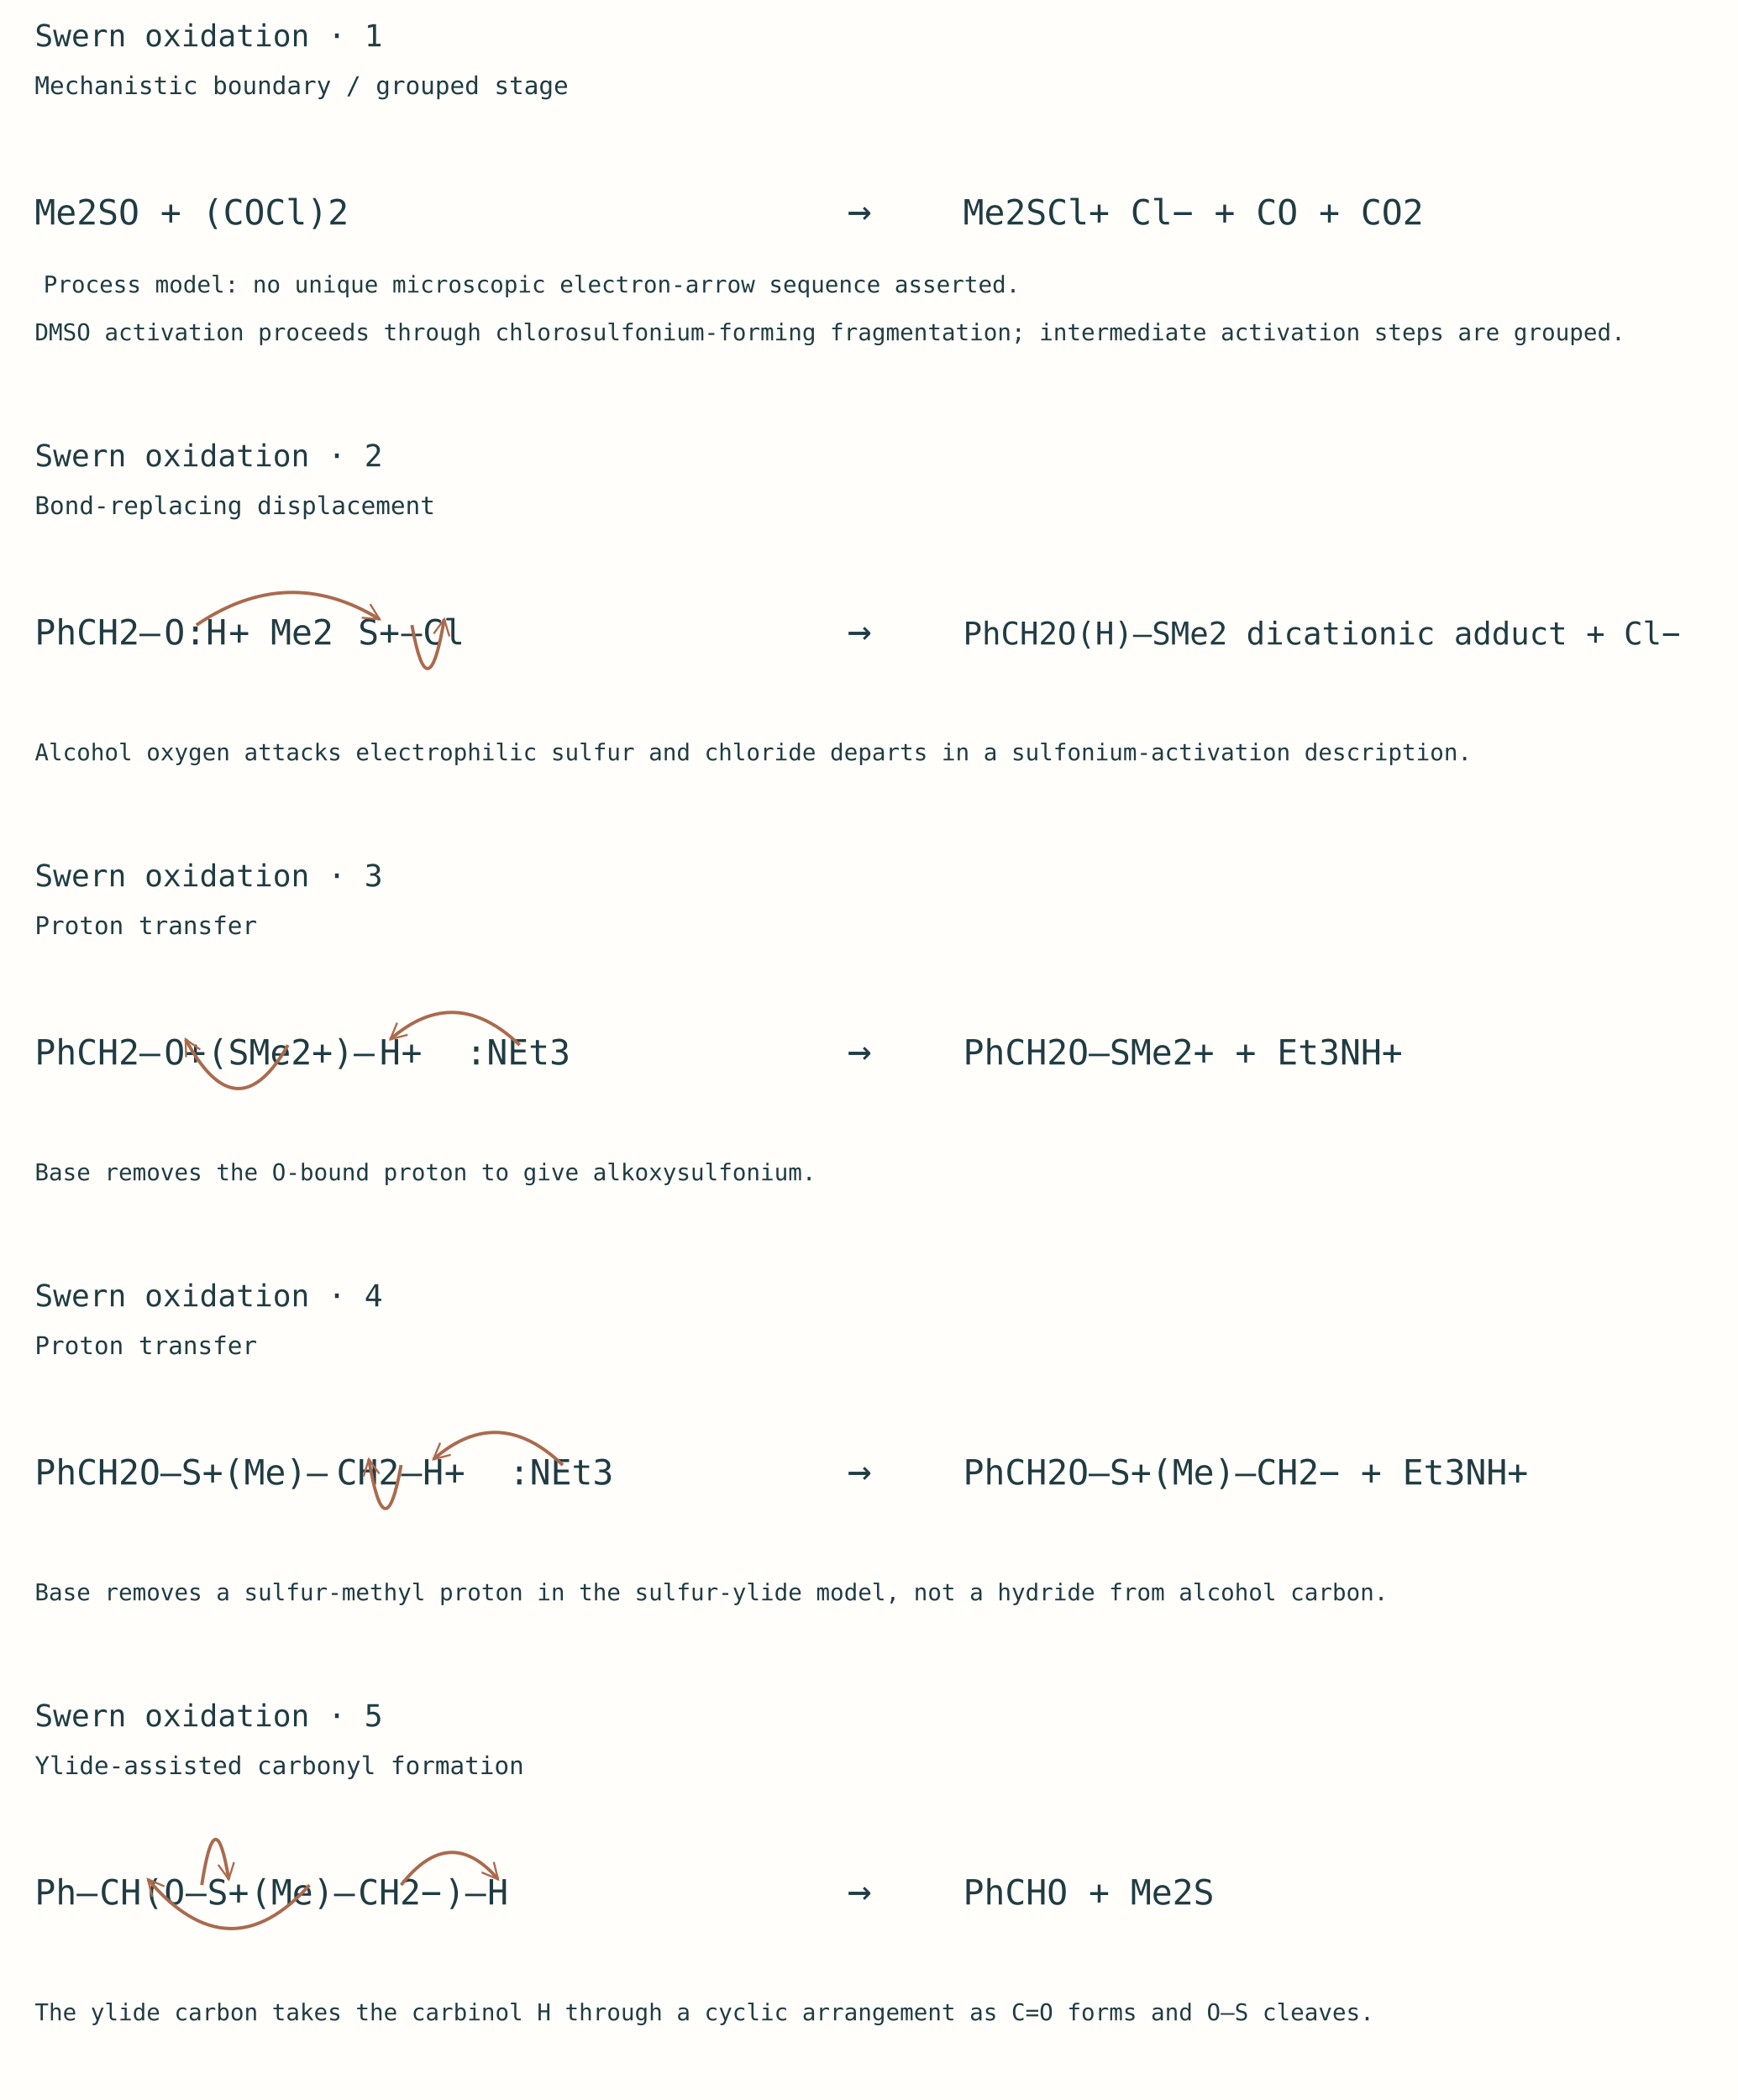
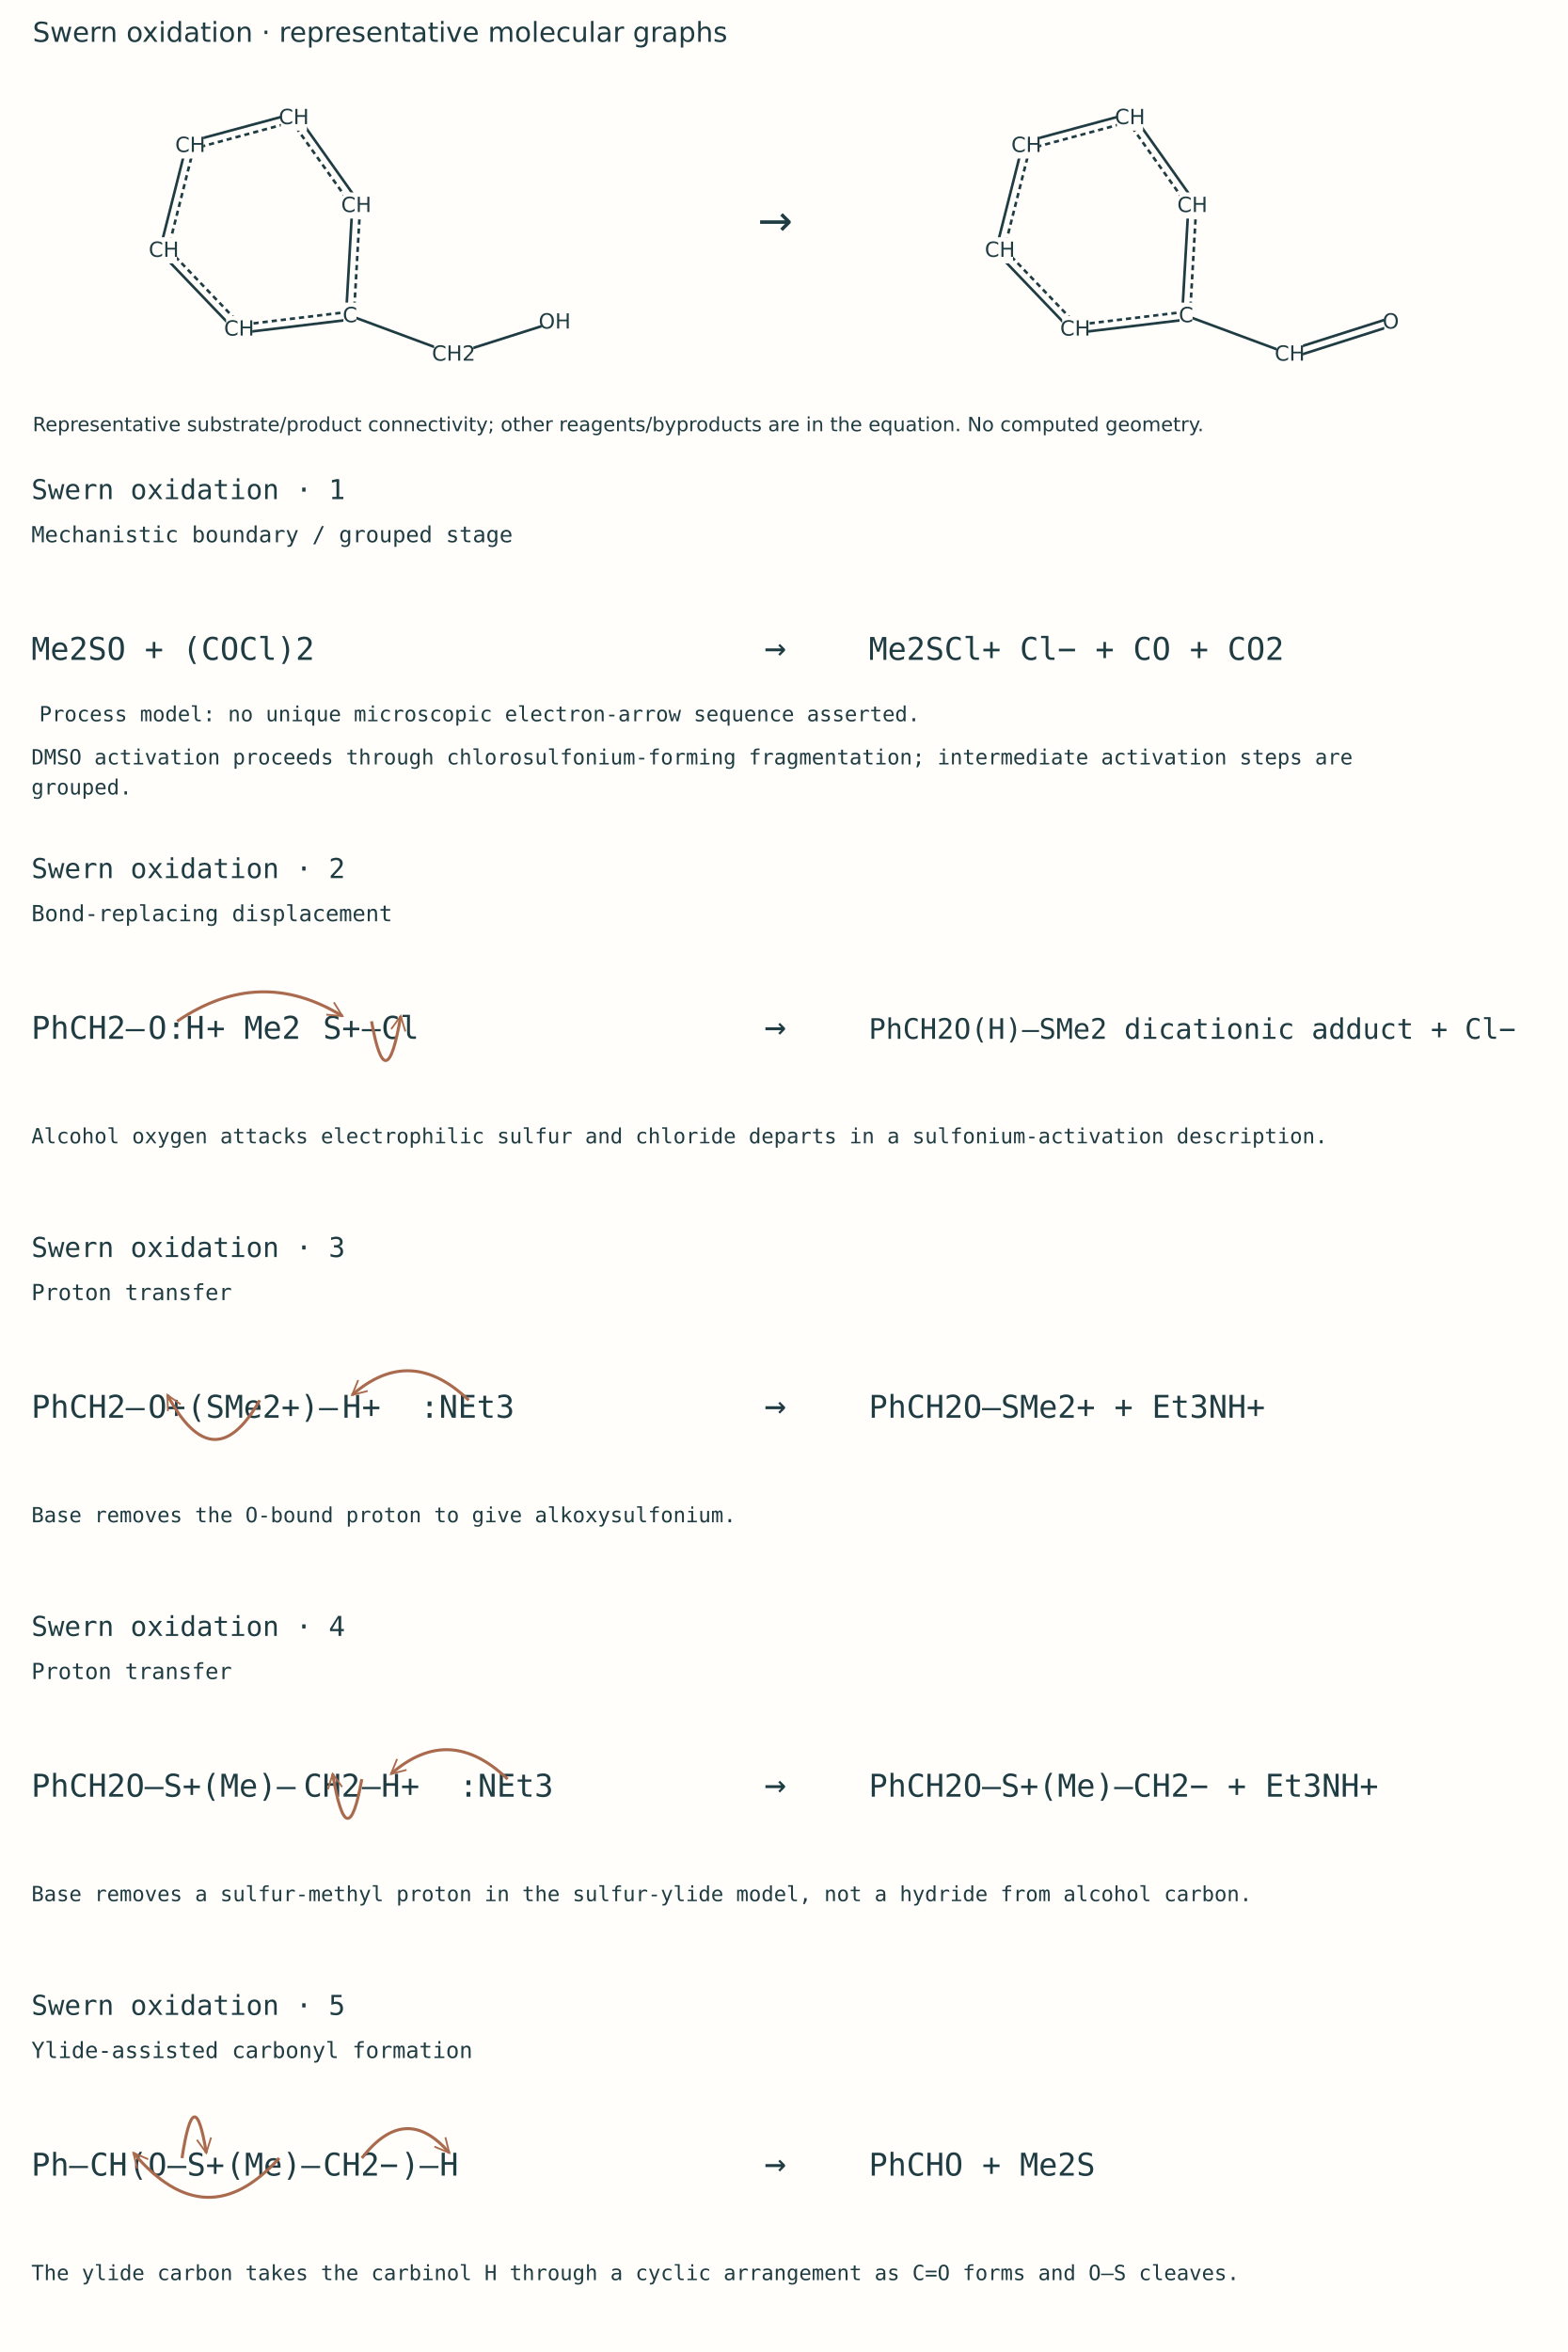
- <svg xmlns="http://www.w3.org/2000/svg" viewBox="0 0 1200 1450">
-   <g transform="translate(0,0)">
+ <svg xmlns="http://www.w3.org/2000/svg" viewBox="0 0 1200 1800">
+   <g font-family="DejaVu Sans,sans-serif">
+     <rect width="1200" height="350" fill="#fffefa" />
+     <text x="25" y="32" font-size="21" fill="#203c43">Swern oxidation · representative molecular graphs</text>
+     <path d="M424.59,246.43 L347.30,271.02" stroke="#203c43" stroke-width="2" fill="none" />
+     <path d="M347.30,271.02 L267.88,241.58" stroke="#203c43" stroke-width="2" fill="none" />
+     <path d="M268.24,244.56 L183.43,254.79" stroke="#203c43" stroke-width="2" fill="none" />
+     <path d="M267.52,238.61 L182.71,248.84" stroke="#203c43" stroke-width="2" fill="none" stroke-dasharray="4 3" />
+     <path d="M180.90,253.89 L123.24,193.63" stroke="#203c43" stroke-width="2" fill="none" />
+     <path d="M185.24,249.74 L127.58,189.49" stroke="#203c43" stroke-width="2" fill="none" stroke-dasharray="4 3" />
+     <path d="M122.50,190.83 L142.78,110.59" stroke="#203c43" stroke-width="2" fill="none" />
+     <path d="M128.32,192.30 L148.59,112.06" stroke="#203c43" stroke-width="2" fill="none" stroke-dasharray="4 3" />
+     <path d="M144.90,108.43 L224.17,87.08" stroke="#203c43" stroke-width="2" fill="none" />
+     <path d="M146.46,114.23 L225.73,92.88" stroke="#203c43" stroke-width="2" fill="none" stroke-dasharray="4 3" />
+     <path d="M227.39,88.24 L275.16,155.52" stroke="#203c43" stroke-width="2" fill="none" />
+     <path d="M222.50,91.72 L270.27,158.99" stroke="#203c43" stroke-width="2" fill="none" stroke-dasharray="4 3" />
+     <path d="M264.88,241.41 L269.72,157.09" stroke="#203c43" stroke-width="2" fill="none" />
+     <path d="M270.87,241.76 L275.71,157.43" stroke="#203c43" stroke-width="2" fill="none" stroke-dasharray="4 3" />
+     <rect x="414.59" y="236.43" width="20" height="20" fill="#fffefa" />
+     <text x="424.59" y="251.43" font-size="16" text-anchor="middle" fill="#203c43">OH</text>
+     <rect x="332.30" y="261.02" width="30" height="20" fill="#fffefa" />
+     <text x="347.30" y="276.02" font-size="16" text-anchor="middle" fill="#203c43">CH2</text>
+     <rect x="262.88" y="231.58" width="10" height="20" fill="#fffefa" />
+     <text x="267.88" y="246.58" font-size="16" text-anchor="middle" fill="#203c43">C</text>
+     <rect x="173.07" y="241.82" width="20" height="20" fill="#fffefa" />
+     <text x="183.07" y="256.82" font-size="16" text-anchor="middle" fill="#203c43">CH</text>
+     <rect x="115.41" y="181.56" width="20" height="20" fill="#fffefa" />
+     <text x="125.41" y="196.56" font-size="16" text-anchor="middle" fill="#203c43">CH</text>
+     <rect x="135.68" y="101.33" width="20" height="20" fill="#fffefa" />
+     <text x="145.68" y="116.33" font-size="16" text-anchor="middle" fill="#203c43">CH</text>
+     <rect x="214.95" y="79.98" width="20" height="20" fill="#fffefa" />
+     <text x="224.95" y="94.98" font-size="16" text-anchor="middle" fill="#203c43">CH</text>
+     <rect x="262.72" y="147.26" width="20" height="20" fill="#fffefa" />
+     <text x="272.72" y="162.26" font-size="16" text-anchor="middle" fill="#203c43">CH</text>
+     <path d="M1065.50,249.29 L988.20,273.88" stroke="#203c43" stroke-width="2" fill="none" />
+     <path d="M1063.68,243.57 L986.39,268.16" stroke="#203c43" stroke-width="2" fill="none" />
+     <path d="M987.30,271.02 L907.88,241.58" stroke="#203c43" stroke-width="2" fill="none" />
+     <path d="M908.24,244.56 L823.43,254.79" stroke="#203c43" stroke-width="2" fill="none" />
+     <path d="M907.52,238.61 L822.71,248.84" stroke="#203c43" stroke-width="2" fill="none" stroke-dasharray="4 3" />
+     <path d="M820.90,253.89 L763.24,193.63" stroke="#203c43" stroke-width="2" fill="none" />
+     <path d="M825.24,249.74 L767.58,189.49" stroke="#203c43" stroke-width="2" fill="none" stroke-dasharray="4 3" />
+     <path d="M762.50,190.83 L782.78,110.59" stroke="#203c43" stroke-width="2" fill="none" />
+     <path d="M768.32,192.30 L788.59,112.06" stroke="#203c43" stroke-width="2" fill="none" stroke-dasharray="4 3" />
+     <path d="M784.90,108.43 L864.17,87.08" stroke="#203c43" stroke-width="2" fill="none" />
+     <path d="M786.46,114.23 L865.73,92.88" stroke="#203c43" stroke-width="2" fill="none" stroke-dasharray="4 3" />
+     <path d="M867.39,88.24 L915.16,155.52" stroke="#203c43" stroke-width="2" fill="none" />
+     <path d="M862.50,91.72 L910.27,158.99" stroke="#203c43" stroke-width="2" fill="none" stroke-dasharray="4 3" />
+     <path d="M904.88,241.41 L909.72,157.09" stroke="#203c43" stroke-width="2" fill="none" />
+     <path d="M910.87,241.76 L915.71,157.43" stroke="#203c43" stroke-width="2" fill="none" stroke-dasharray="4 3" />
+     <rect x="1059.59" y="236.43" width="10" height="20" fill="#fffefa" />
+     <text x="1064.59" y="251.43" font-size="16" text-anchor="middle" fill="#203c43">O</text>
+     <rect x="977.30" y="261.02" width="20" height="20" fill="#fffefa" />
+     <text x="987.30" y="276.02" font-size="16" text-anchor="middle" fill="#203c43">CH</text>
+     <rect x="902.88" y="231.58" width="10" height="20" fill="#fffefa" />
+     <text x="907.88" y="246.58" font-size="16" text-anchor="middle" fill="#203c43">C</text>
+     <rect x="813.07" y="241.82" width="20" height="20" fill="#fffefa" />
+     <text x="823.07" y="256.82" font-size="16" text-anchor="middle" fill="#203c43">CH</text>
+     <rect x="755.41" y="181.56" width="20" height="20" fill="#fffefa" />
+     <text x="765.41" y="196.56" font-size="16" text-anchor="middle" fill="#203c43">CH</text>
+     <rect x="775.68" y="101.33" width="20" height="20" fill="#fffefa" />
+     <text x="785.68" y="116.33" font-size="16" text-anchor="middle" fill="#203c43">CH</text>
+     <rect x="854.95" y="79.98" width="20" height="20" fill="#fffefa" />
+     <text x="864.95" y="94.98" font-size="16" text-anchor="middle" fill="#203c43">CH</text>
+     <rect x="902.72" y="147.26" width="20" height="20" fill="#fffefa" />
+     <text x="912.72" y="162.26" font-size="16" text-anchor="middle" fill="#203c43">CH</text>
+     <text x="580" y="180" font-size="32" fill="#203c43">→</text>
+     <text x="25" y="330" font-size="15" fill="#203c43">Representative substrate/product connectivity; other reagents/byproducts are in the equation. No computed geometry.</text>
+   </g>
+   <g transform="translate(0,350)">
    <rect width="1200" height="290" fill="#fffefa" />
    <defs>
      <marker id="swern-oxidation-1-pair" viewBox="0 0 10 10" refX="9" refY="5" markerWidth="6" markerHeight="6" orient="auto">
        <path d="M1 1L9 5L1 9" fill="none" stroke="#aa6a4e" />
      </marker>
      <marker id="swern-oxidation-1-fish" viewBox="0 0 10 10" refX="9" refY="5" markerWidth="6" markerHeight="6" orient="auto">
        <path d="M1 1L9 5" fill="none" stroke="#aa6a4e" />
      </marker>
    </defs>
    <g fill="#203c43" font-family="DejaVu Sans Mono,monospace">
      <text x="24" y="32" font-size="21">Swern oxidation · 1</text>
      <text x="24" y="65" font-size="17">Mechanistic boundary / grouped stage</text>
      <text x="585" y="155" font-size="28">→</text>
      <text x="24.00" y="155" font-size="24.00">Me2SO + (COCl)2</text>
      <text x="665.00" y="155" font-size="24.00">Me2SCl+ Cl− + CO + CO2</text>
      <text x="30" y="202" font-size="16">Process model: no unique microscopic electron-arrow sequence asserted.</text>
-       <text x="24" y="235" font-size="16">DMSO activation proceeds through chlorosulfonium-forming fragmentation; intermediate activation steps are grouped.</text>
+       <text x="24" y="235" font-size="16">DMSO activation proceeds through chlorosulfonium-forming fragmentation; intermediate activation steps are</text>
+       <text x="24" y="258" font-size="16">grouped.</text>
    </g>
  </g>
-   <g transform="translate(0,290)">
+   <g transform="translate(0,640)">
    <rect width="1200" height="290" fill="#fffefa" />
    <defs>
      <marker id="swern-oxidation-2-pair" viewBox="0 0 10 10" refX="9" refY="5" markerWidth="6" markerHeight="6" orient="auto">
        <path d="M1 1L9 5L1 9" fill="none" stroke="#aa6a4e" />
      </marker>
      <marker id="swern-oxidation-2-fish" viewBox="0 0 10 10" refX="9" refY="5" markerWidth="6" markerHeight="6" orient="auto">
        <path d="M1 1L9 5" fill="none" stroke="#aa6a4e" />
      </marker>
    </defs>
    <g fill="#203c43" font-family="DejaVu Sans Mono,monospace">
      <text x="24" y="32" font-size="21">Swern oxidation · 2</text>
      <text x="24" y="65" font-size="17">Bond-replacing displacement</text>
      <text x="585" y="155" font-size="28">→</text>
      <text x="24.00" y="155" font-size="24.00">PhCH2–</text>
      <text x="113.28" y="155" font-size="24.00">O:H</text>
      <text x="157.92" y="155" font-size="24.00"> + Me2</text>
      <text x="247.20" y="155" font-size="24.00">S+</text>
      <text x="276.96" y="155" font-size="24.00">–</text>
      <text x="291.84" y="155" font-size="24.00">Cl</text>
      <text x="665.00" y="155" font-size="21.65">PhCH2O(H)–SMe2 dicationic adduct + Cl−</text>
      <path data-electrons="2" d="M135.60,141.60 Q198.84,98.60 262.08,137.60" fill="none" stroke="#aa6a4e" stroke-width="2.3" marker-end="url(#swern-oxidation-2-pair)" />
      <path data-electrons="2" d="M284.40,141.60 Q295.56,203.60 306.72,137.60" fill="none" stroke="#aa6a4e" stroke-width="2.3" marker-end="url(#swern-oxidation-2-pair)" />
      <text x="24" y="235" font-size="16">Alcohol oxygen attacks electrophilic sulfur and chloride departs in a sulfonium-activation description.</text>
    </g>
  </g>
-   <g transform="translate(0,580)">
+   <g transform="translate(0,930)">
    <rect width="1200" height="290" fill="#fffefa" />
    <defs>
      <marker id="swern-oxidation-3-pair" viewBox="0 0 10 10" refX="9" refY="5" markerWidth="6" markerHeight="6" orient="auto">
        <path d="M1 1L9 5L1 9" fill="none" stroke="#aa6a4e" />
      </marker>
      <marker id="swern-oxidation-3-fish" viewBox="0 0 10 10" refX="9" refY="5" markerWidth="6" markerHeight="6" orient="auto">
        <path d="M1 1L9 5" fill="none" stroke="#aa6a4e" />
      </marker>
    </defs>
    <g fill="#203c43" font-family="DejaVu Sans Mono,monospace">
      <text x="24" y="32" font-size="21">Swern oxidation · 3</text>
      <text x="24" y="65" font-size="17">Proton transfer</text>
      <text x="585" y="155" font-size="28">→</text>
      <text x="24.00" y="155" font-size="24.00">PhCH2–</text>
      <text x="113.28" y="155" font-size="24.00">O+</text>
      <text x="143.04" y="155" font-size="24.00">(SMe2+)–</text>
      <text x="262.08" y="155" font-size="24.00">H</text>
      <text x="276.96" y="155" font-size="24.00"> + </text>
      <text x="321.60" y="155" font-size="24.00">:NEt3</text>
      <text x="665.00" y="155" font-size="24.00">PhCH2O–SMe2+ + Et3NH+</text>
      <path data-electrons="2" d="M358.80,141.60 Q314.16,98.60 269.52,137.60" fill="none" stroke="#aa6a4e" stroke-width="2.3" marker-end="url(#swern-oxidation-3-pair)" />
      <path data-electrons="2" d="M198.84,141.60 Q163.50,203.60 128.16,137.60" fill="none" stroke="#aa6a4e" stroke-width="2.3" marker-end="url(#swern-oxidation-3-pair)" />
      <text x="24" y="235" font-size="16">Base removes the O-bound proton to give alkoxysulfonium.</text>
    </g>
  </g>
-   <g transform="translate(0,870)">
+   <g transform="translate(0,1220)">
    <rect width="1200" height="290" fill="#fffefa" />
    <defs>
      <marker id="swern-oxidation-4-pair" viewBox="0 0 10 10" refX="9" refY="5" markerWidth="6" markerHeight="6" orient="auto">
        <path d="M1 1L9 5L1 9" fill="none" stroke="#aa6a4e" />
      </marker>
      <marker id="swern-oxidation-4-fish" viewBox="0 0 10 10" refX="9" refY="5" markerWidth="6" markerHeight="6" orient="auto">
        <path d="M1 1L9 5" fill="none" stroke="#aa6a4e" />
      </marker>
    </defs>
    <g fill="#203c43" font-family="DejaVu Sans Mono,monospace">
      <text x="24" y="32" font-size="21">Swern oxidation · 4</text>
      <text x="24" y="65" font-size="17">Proton transfer</text>
      <text x="585" y="155" font-size="28">→</text>
      <text x="24.00" y="155" font-size="24.00">PhCH2O–S+(Me)–</text>
      <text x="232.32" y="155" font-size="24.00">CH2</text>
      <text x="276.96" y="155" font-size="24.00">–</text>
      <text x="291.84" y="155" font-size="24.00">H</text>
      <text x="306.72" y="155" font-size="24.00"> + </text>
      <text x="351.36" y="155" font-size="24.00">:NEt3</text>
      <text x="665.00" y="155" font-size="24.00">PhCH2O–S+(Me)–CH2− + Et3NH+</text>
      <path data-electrons="2" d="M388.56,141.60 Q343.92,98.60 299.28,137.60" fill="none" stroke="#aa6a4e" stroke-width="2.3" marker-end="url(#swern-oxidation-4-pair)" />
      <path data-electrons="2" d="M276.96,141.60 Q265.80,203.60 254.64,137.60" fill="none" stroke="#aa6a4e" stroke-width="2.3" marker-end="url(#swern-oxidation-4-pair)" />
      <text x="24" y="235" font-size="16">Base removes a sulfur-methyl proton in the sulfur-ylide model, not a hydride from alcohol carbon.</text>
    </g>
  </g>
-   <g transform="translate(0,1160)">
+   <g transform="translate(0,1510)">
    <rect width="1200" height="290" fill="#fffefa" />
    <defs>
      <marker id="swern-oxidation-5-pair" viewBox="0 0 10 10" refX="9" refY="5" markerWidth="6" markerHeight="6" orient="auto">
        <path d="M1 1L9 5L1 9" fill="none" stroke="#aa6a4e" />
      </marker>
      <marker id="swern-oxidation-5-fish" viewBox="0 0 10 10" refX="9" refY="5" markerWidth="6" markerHeight="6" orient="auto">
        <path d="M1 1L9 5" fill="none" stroke="#aa6a4e" />
      </marker>
    </defs>
    <g fill="#203c43" font-family="DejaVu Sans Mono,monospace">
      <text x="24" y="32" font-size="21">Swern oxidation · 5</text>
      <text x="24" y="65" font-size="17">Ylide-assisted carbonyl formation</text>
      <text x="585" y="155" font-size="28">→</text>
      <text x="24.00" y="155" font-size="24.00">Ph–</text>
      <text x="68.64" y="155" font-size="24.00">CH</text>
      <text x="98.40" y="155" font-size="24.00">(</text>
      <text x="113.28" y="155" font-size="24.00">O</text>
      <text x="128.16" y="155" font-size="24.00">–</text>
      <text x="143.04" y="155" font-size="24.00">S+</text>
      <text x="172.80" y="155" font-size="24.00">(Me)–</text>
      <text x="247.20" y="155" font-size="24.00">CH2−</text>
      <text x="306.72" y="155" font-size="24.00">)–</text>
      <text x="336.48" y="155" font-size="24.00">H</text>
      <text x="665.00" y="155" font-size="24.00">PhCHO + Me2S</text>
      <path data-electrons="2" d="M276.96,141.60 Q310.44,98.60 343.92,137.60" fill="none" stroke="#aa6a4e" stroke-width="2.3" marker-end="url(#swern-oxidation-5-pair)" />
      <path data-electrons="2" d="M213.72,141.60 Q157.92,203.60 102.12,137.60" fill="none" stroke="#aa6a4e" stroke-width="2.3" marker-end="url(#swern-oxidation-5-pair)" />
      <path data-electrons="2" d="M139.32,141.60 Q148.62,80.60 157.92,137.60" fill="none" stroke="#aa6a4e" stroke-width="2.3" marker-end="url(#swern-oxidation-5-pair)" />
      <text x="24" y="235" font-size="16">The ylide carbon takes the carbinol H through a cyclic arrangement as C=O forms and O–S cleaves.</text>
    </g>
  </g>
</svg>
